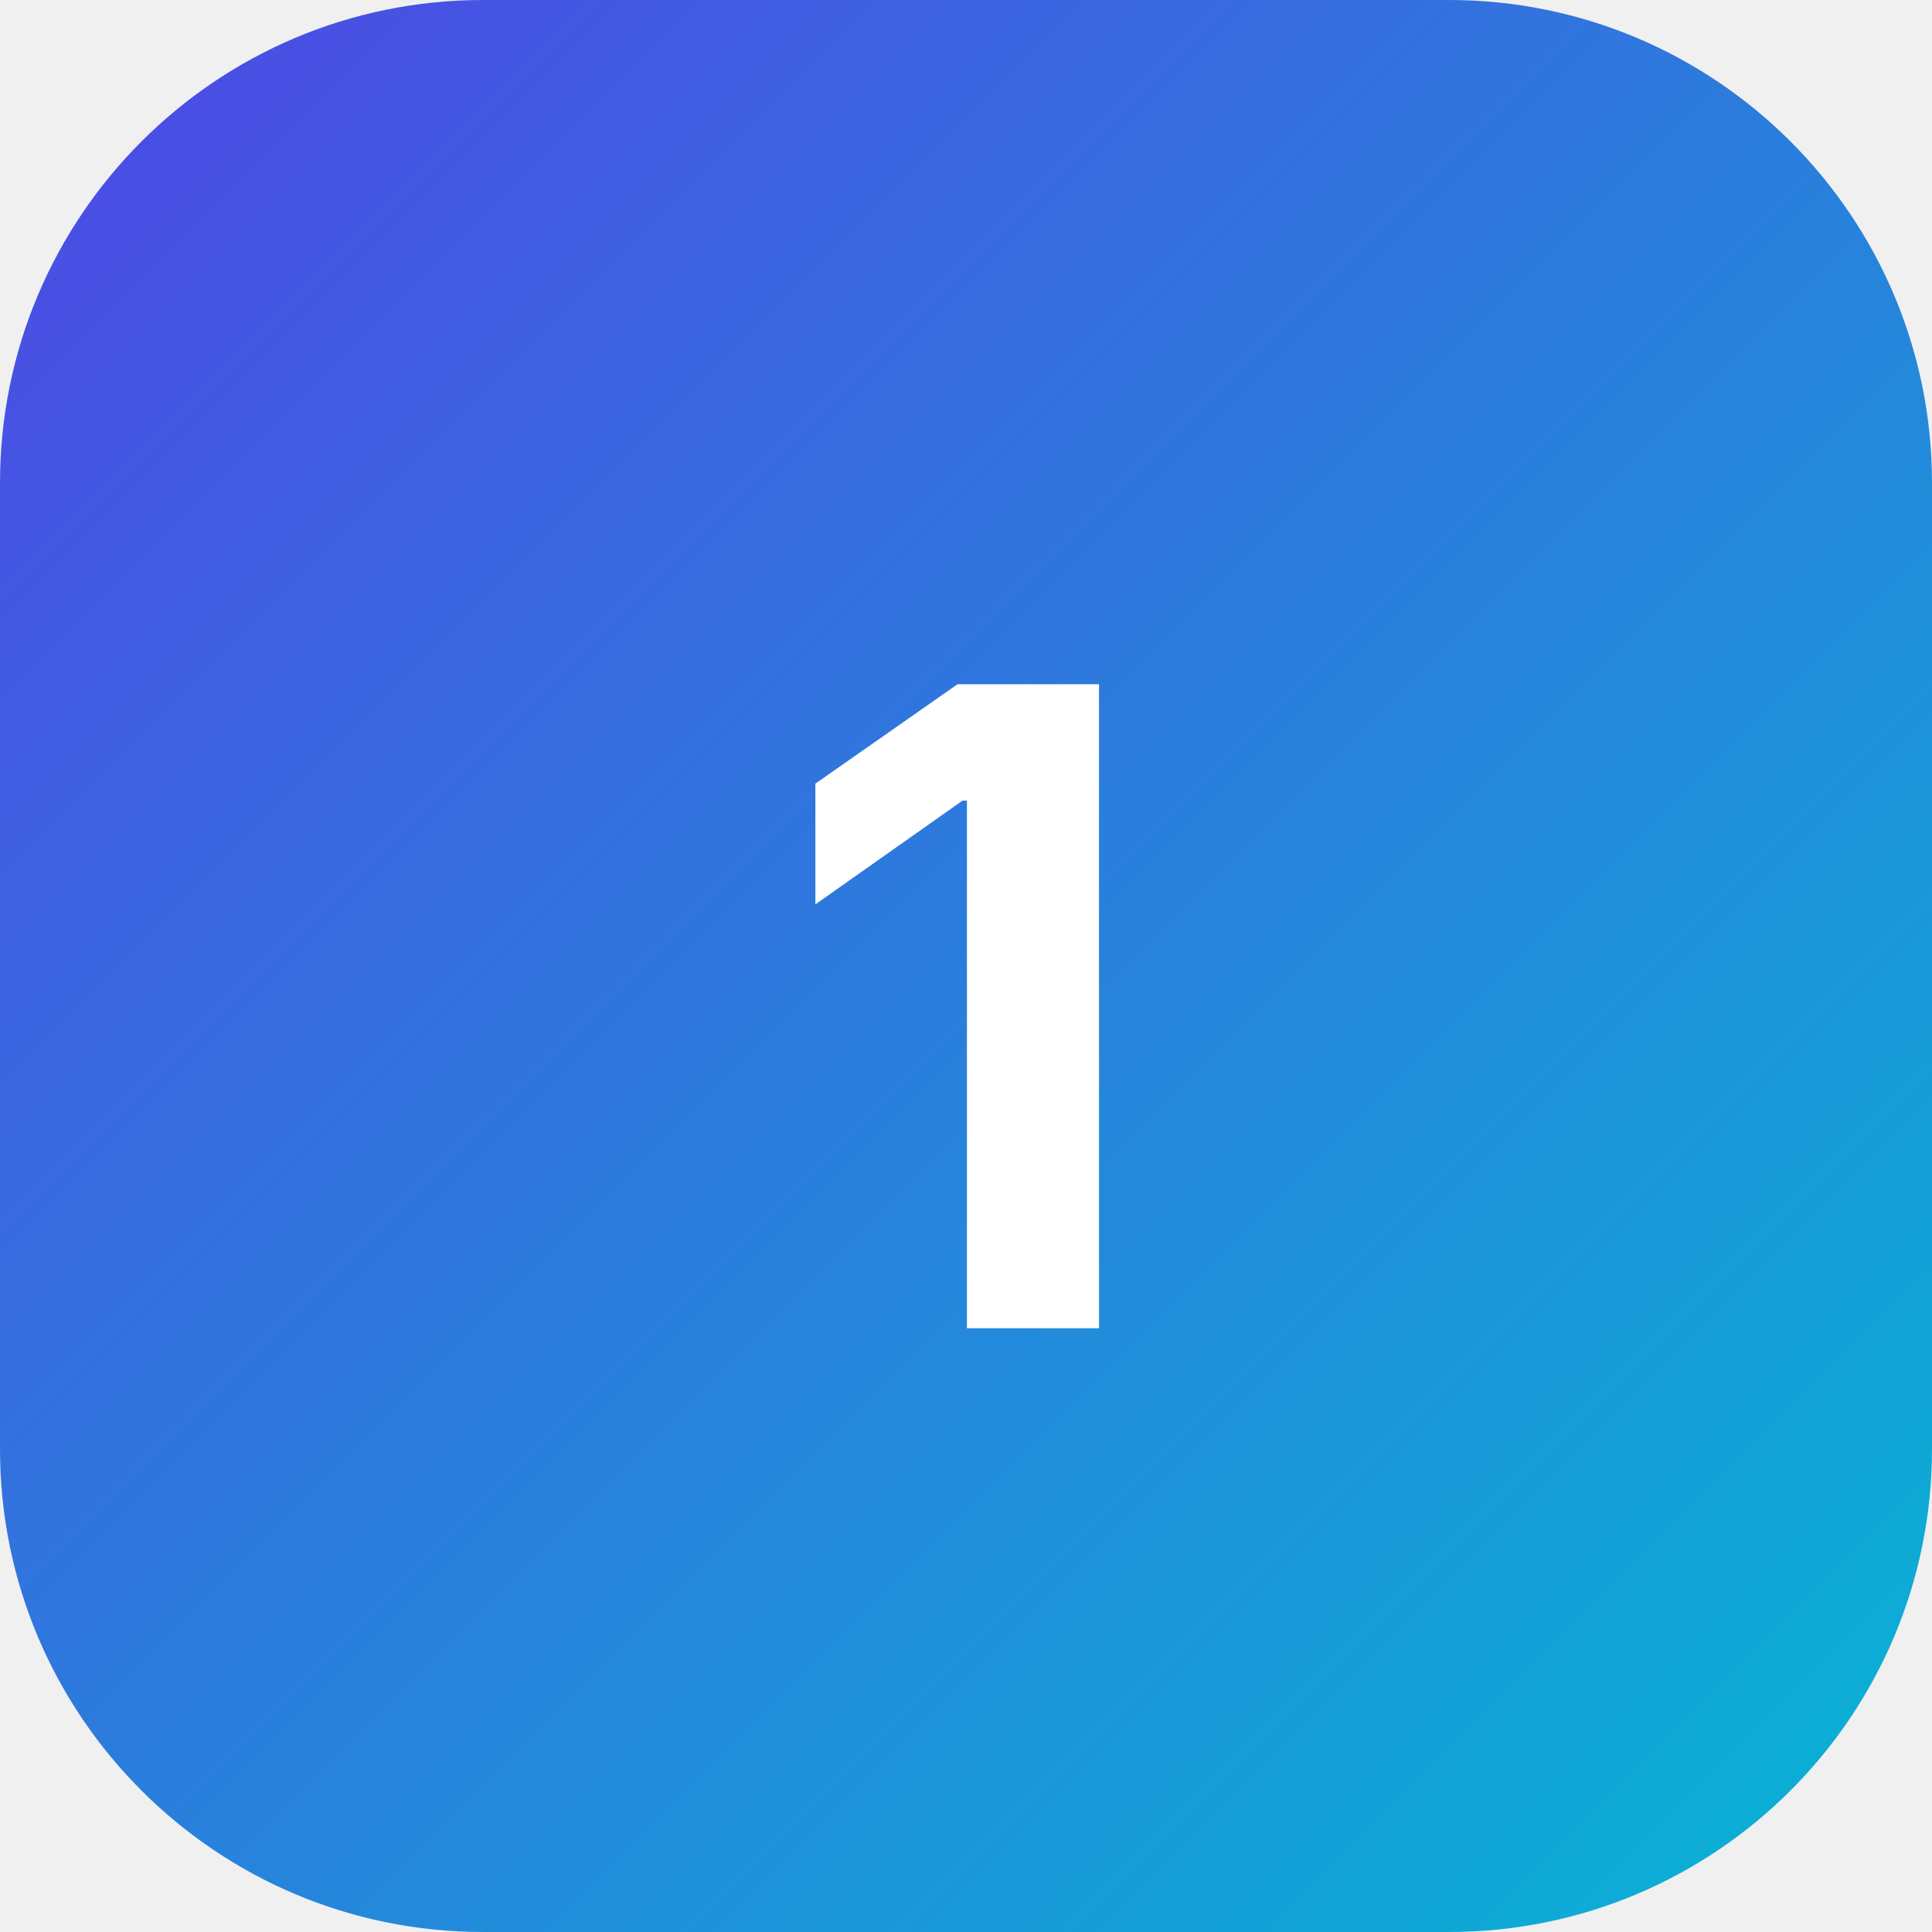
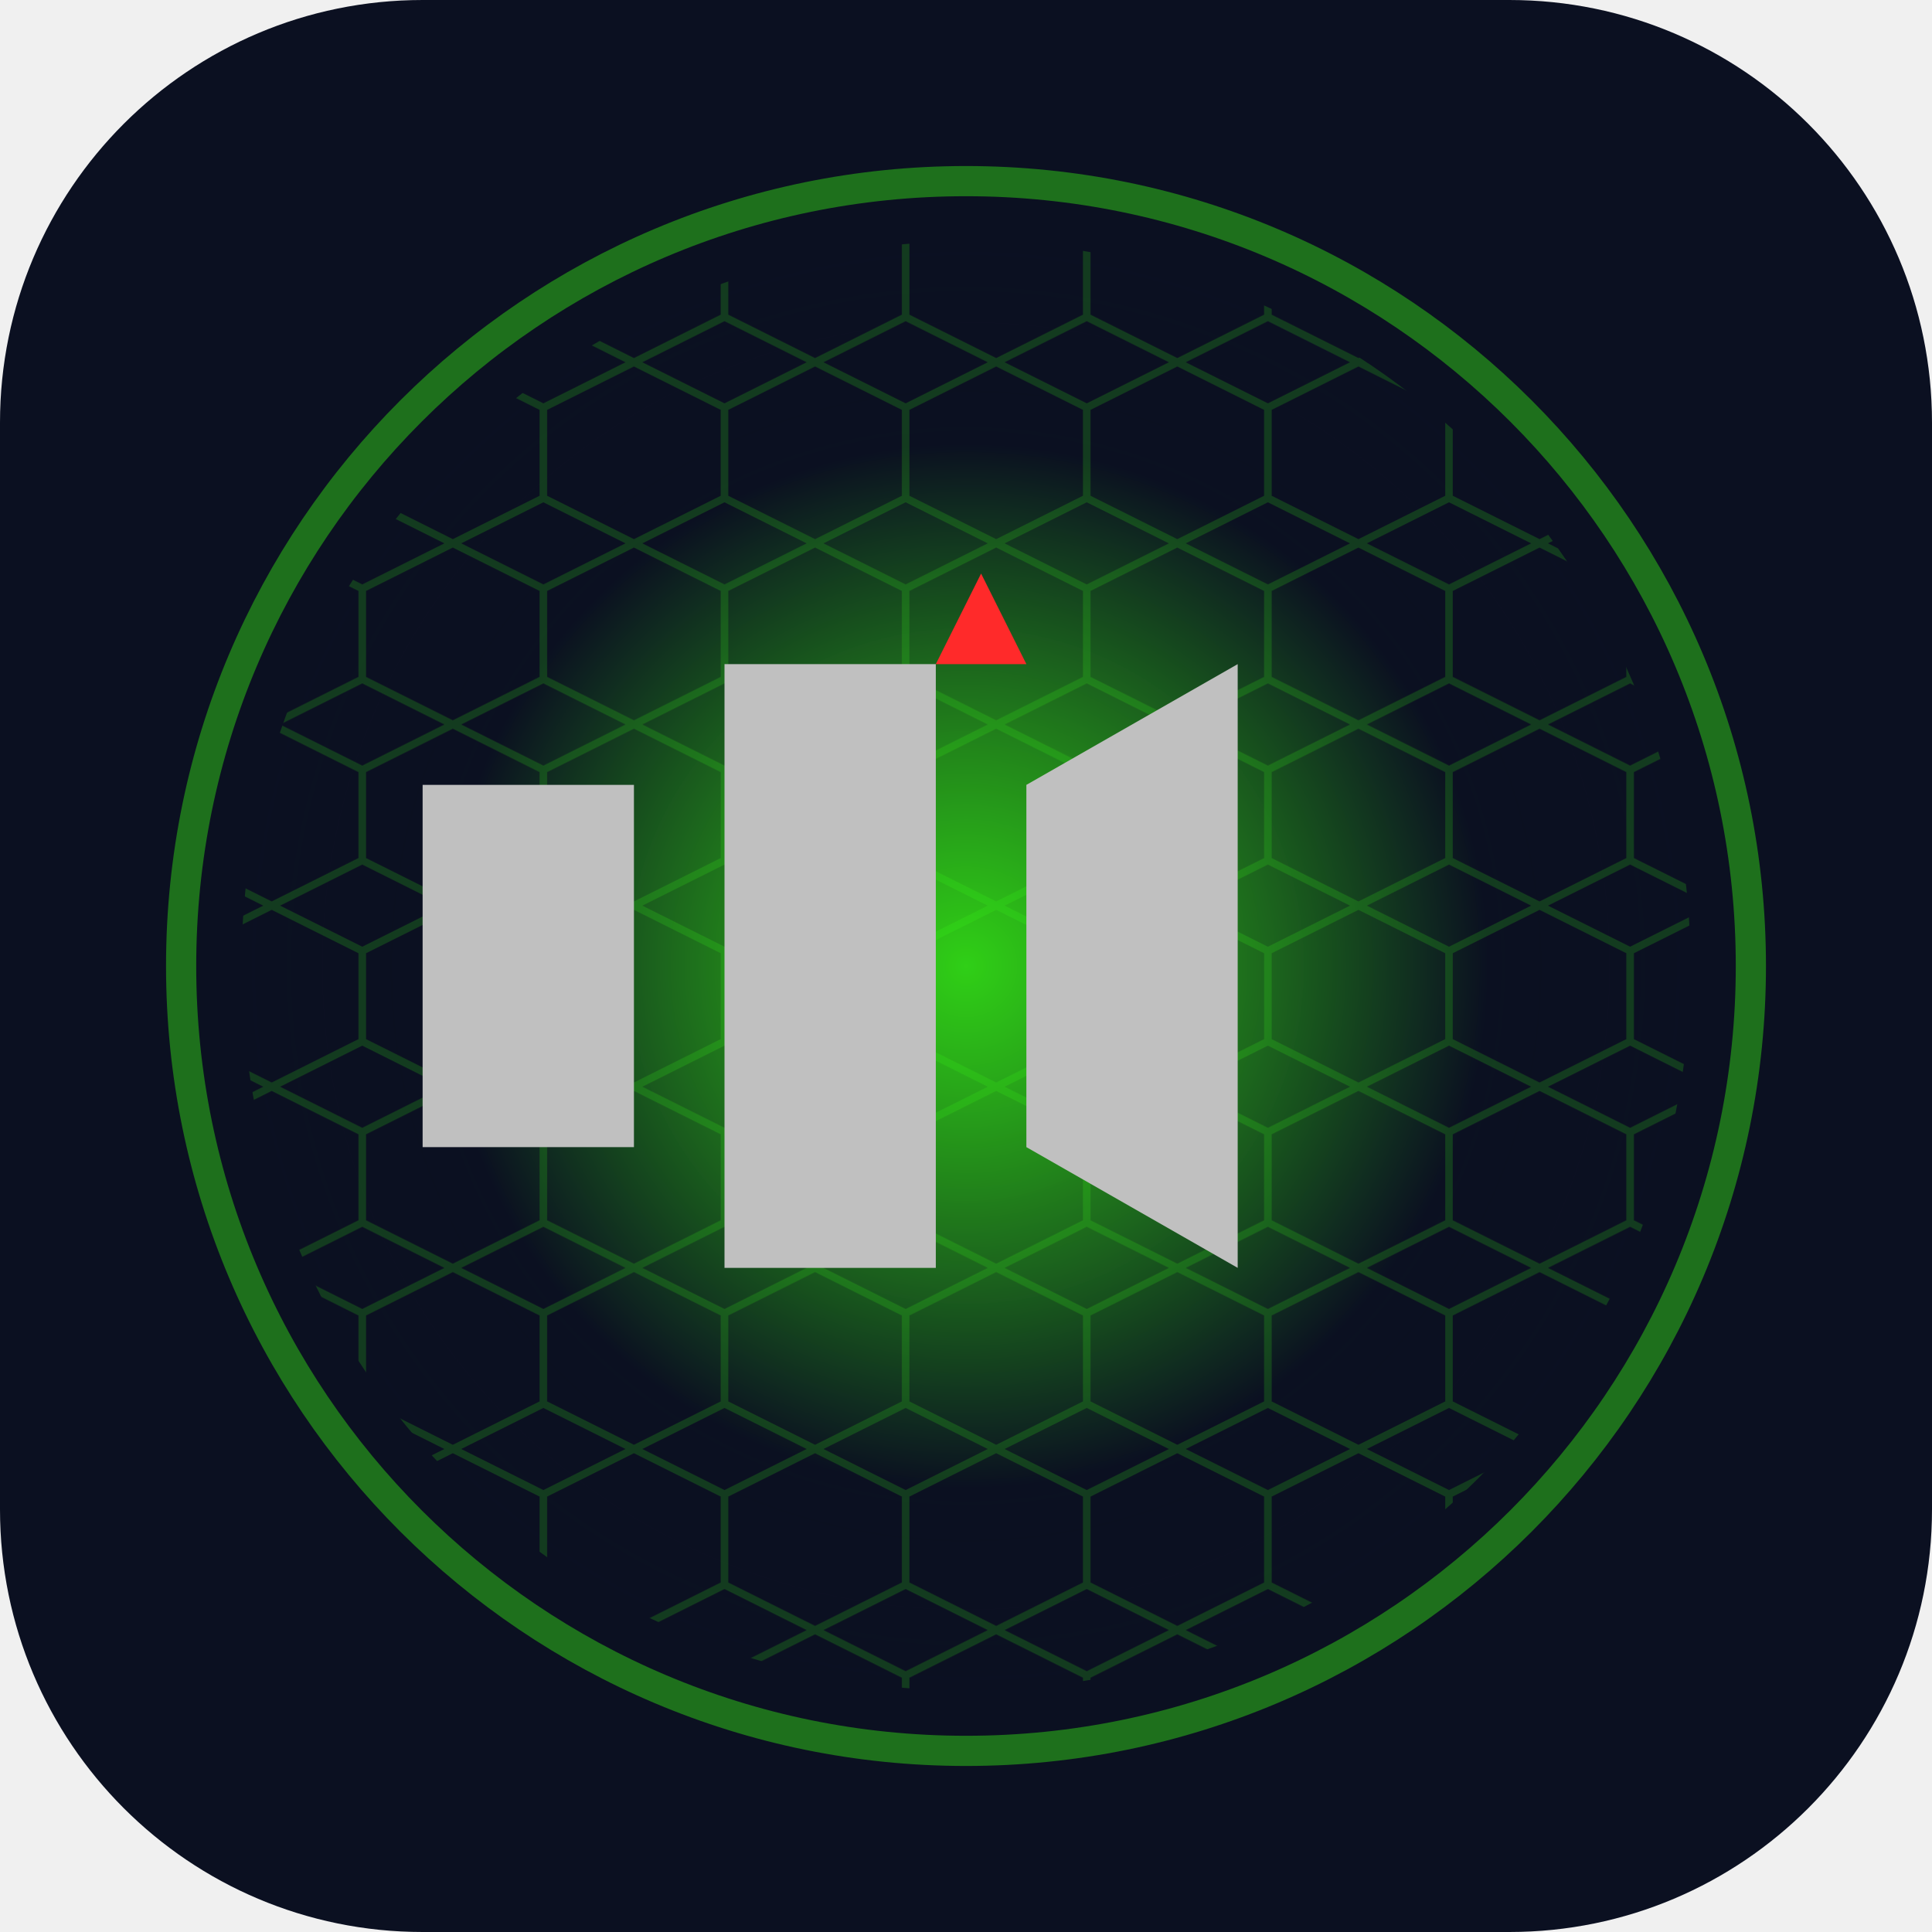
- <svg xmlns="http://www.w3.org/2000/svg" viewBox="0 0 48 48" fill="none" role="img" aria-label="187WEB logo">
+ <svg xmlns="http://www.w3.org/2000/svg" viewBox="0 0 128 128" role="img" aria-label="187WEB logo">
  <defs>
-     <linearGradient id="logoGrad" x1="0%" y1="0%" x2="100%" y2="100%">
-       <stop offset="0%" stop-color="#4F46E5" />
-       <stop offset="100%" stop-color="#06B6D4" />
-     </linearGradient>
+     <radialGradient id="orbGrad" cx="0.5" cy="0.5" r="0.5">
+       <stop offset="0%" stop-color="#39FF14" stop-opacity="0.8" />
+       <stop offset="70%" stop-color="#0B1021" stop-opacity="0.9" />
+       <stop offset="100%" stop-color="#0B1021" />
+     </radialGradient>
+     <pattern id="hex" x="0" y="0" width="12" height="12" patternUnits="userSpaceOnUse">
+       <path d="M6 0 L12 3 V9 L6 12 L0 9 V3 Z" fill="none" stroke="#39FF14" stroke-width="0.5" opacity="0.3" />
+     </pattern>
  </defs>
-   <rect width="48" height="48" rx="12" fill="url(#logoGrad)" />
-   <text x="24" y="33" font-family="Space Grotesk, Inter, sans-serif" font-size="22" font-weight="700" fill="#FFFFFF" text-anchor="middle">1</text>
+   <rect width="128" height="128" rx="28" fill="#0B1021" />
+   <circle cx="64" cy="64" r="50" fill="url(#orbGrad)" />
+   <circle cx="64" cy="64" r="48" fill="url(#hex)" opacity="0.6" />
+   <path d="M28 52 L42 52 L42 76 L28 76 Z" fill="#C0C0C0" />
+   <path d="M48 44 H62 V84 H48 Z" fill="#C0C0C0" />
+   <path d="M68 52 L82 44 L82 84 L68 76 Z" fill="#C0C0C0" />
+   <path d="M62 44 L68 44 L65 38 Z" fill="#FF2A2A" />
+   <circle cx="64" cy="64" r="52" fill="none" stroke="#39FF14" stroke-width="2" opacity="0.4" />
</svg>
